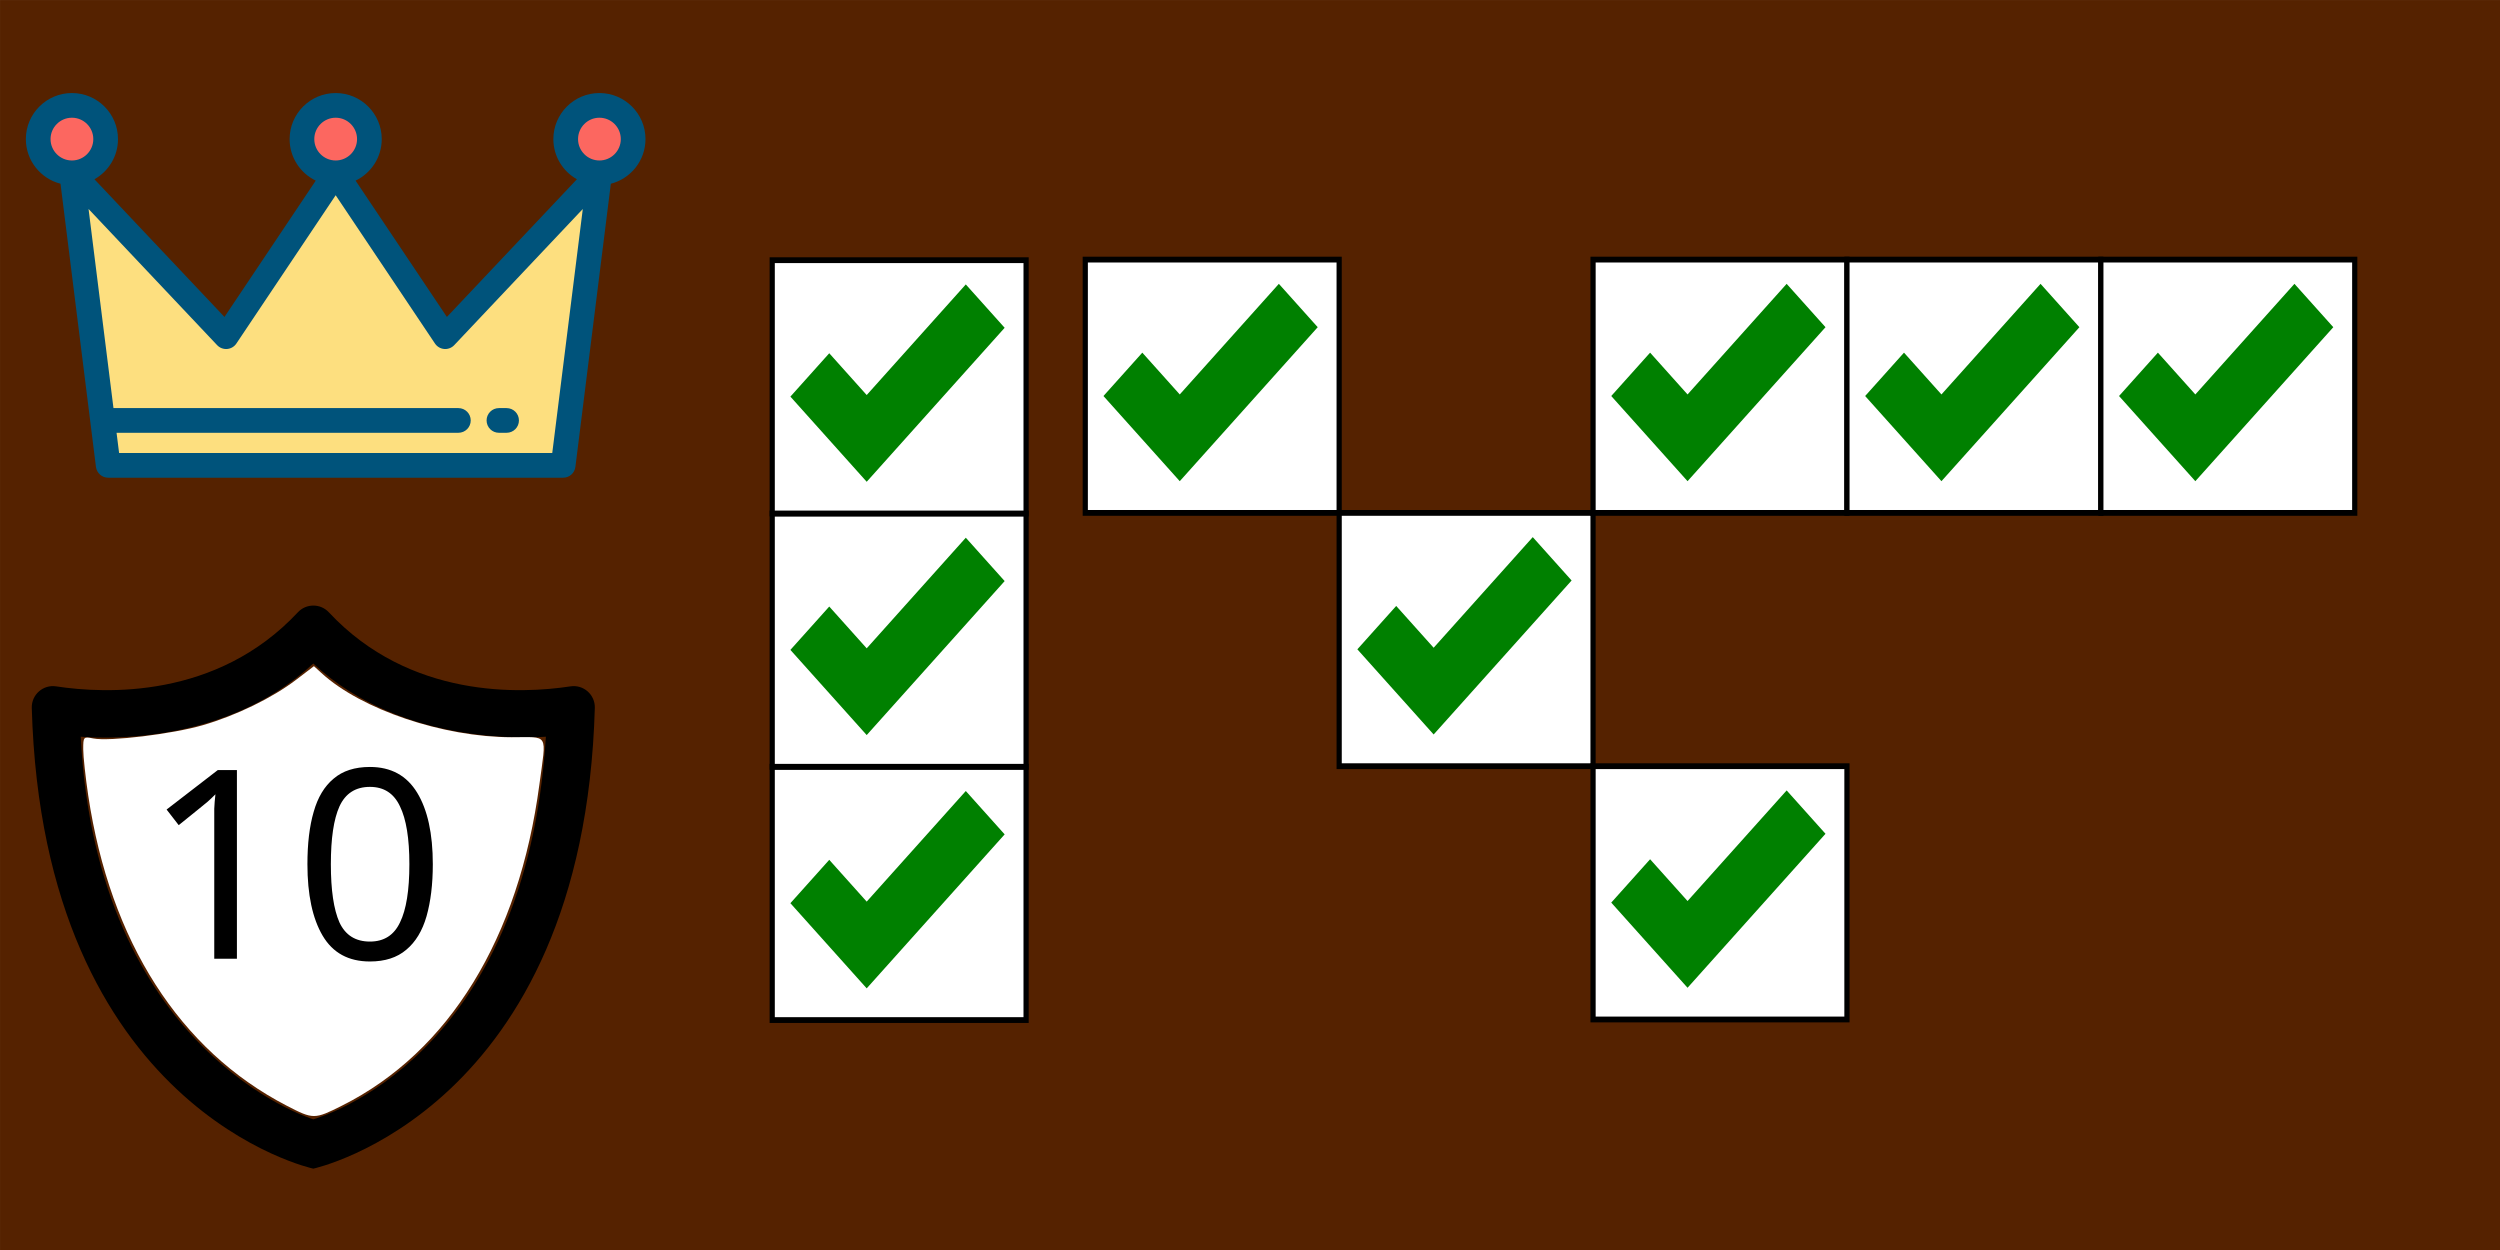
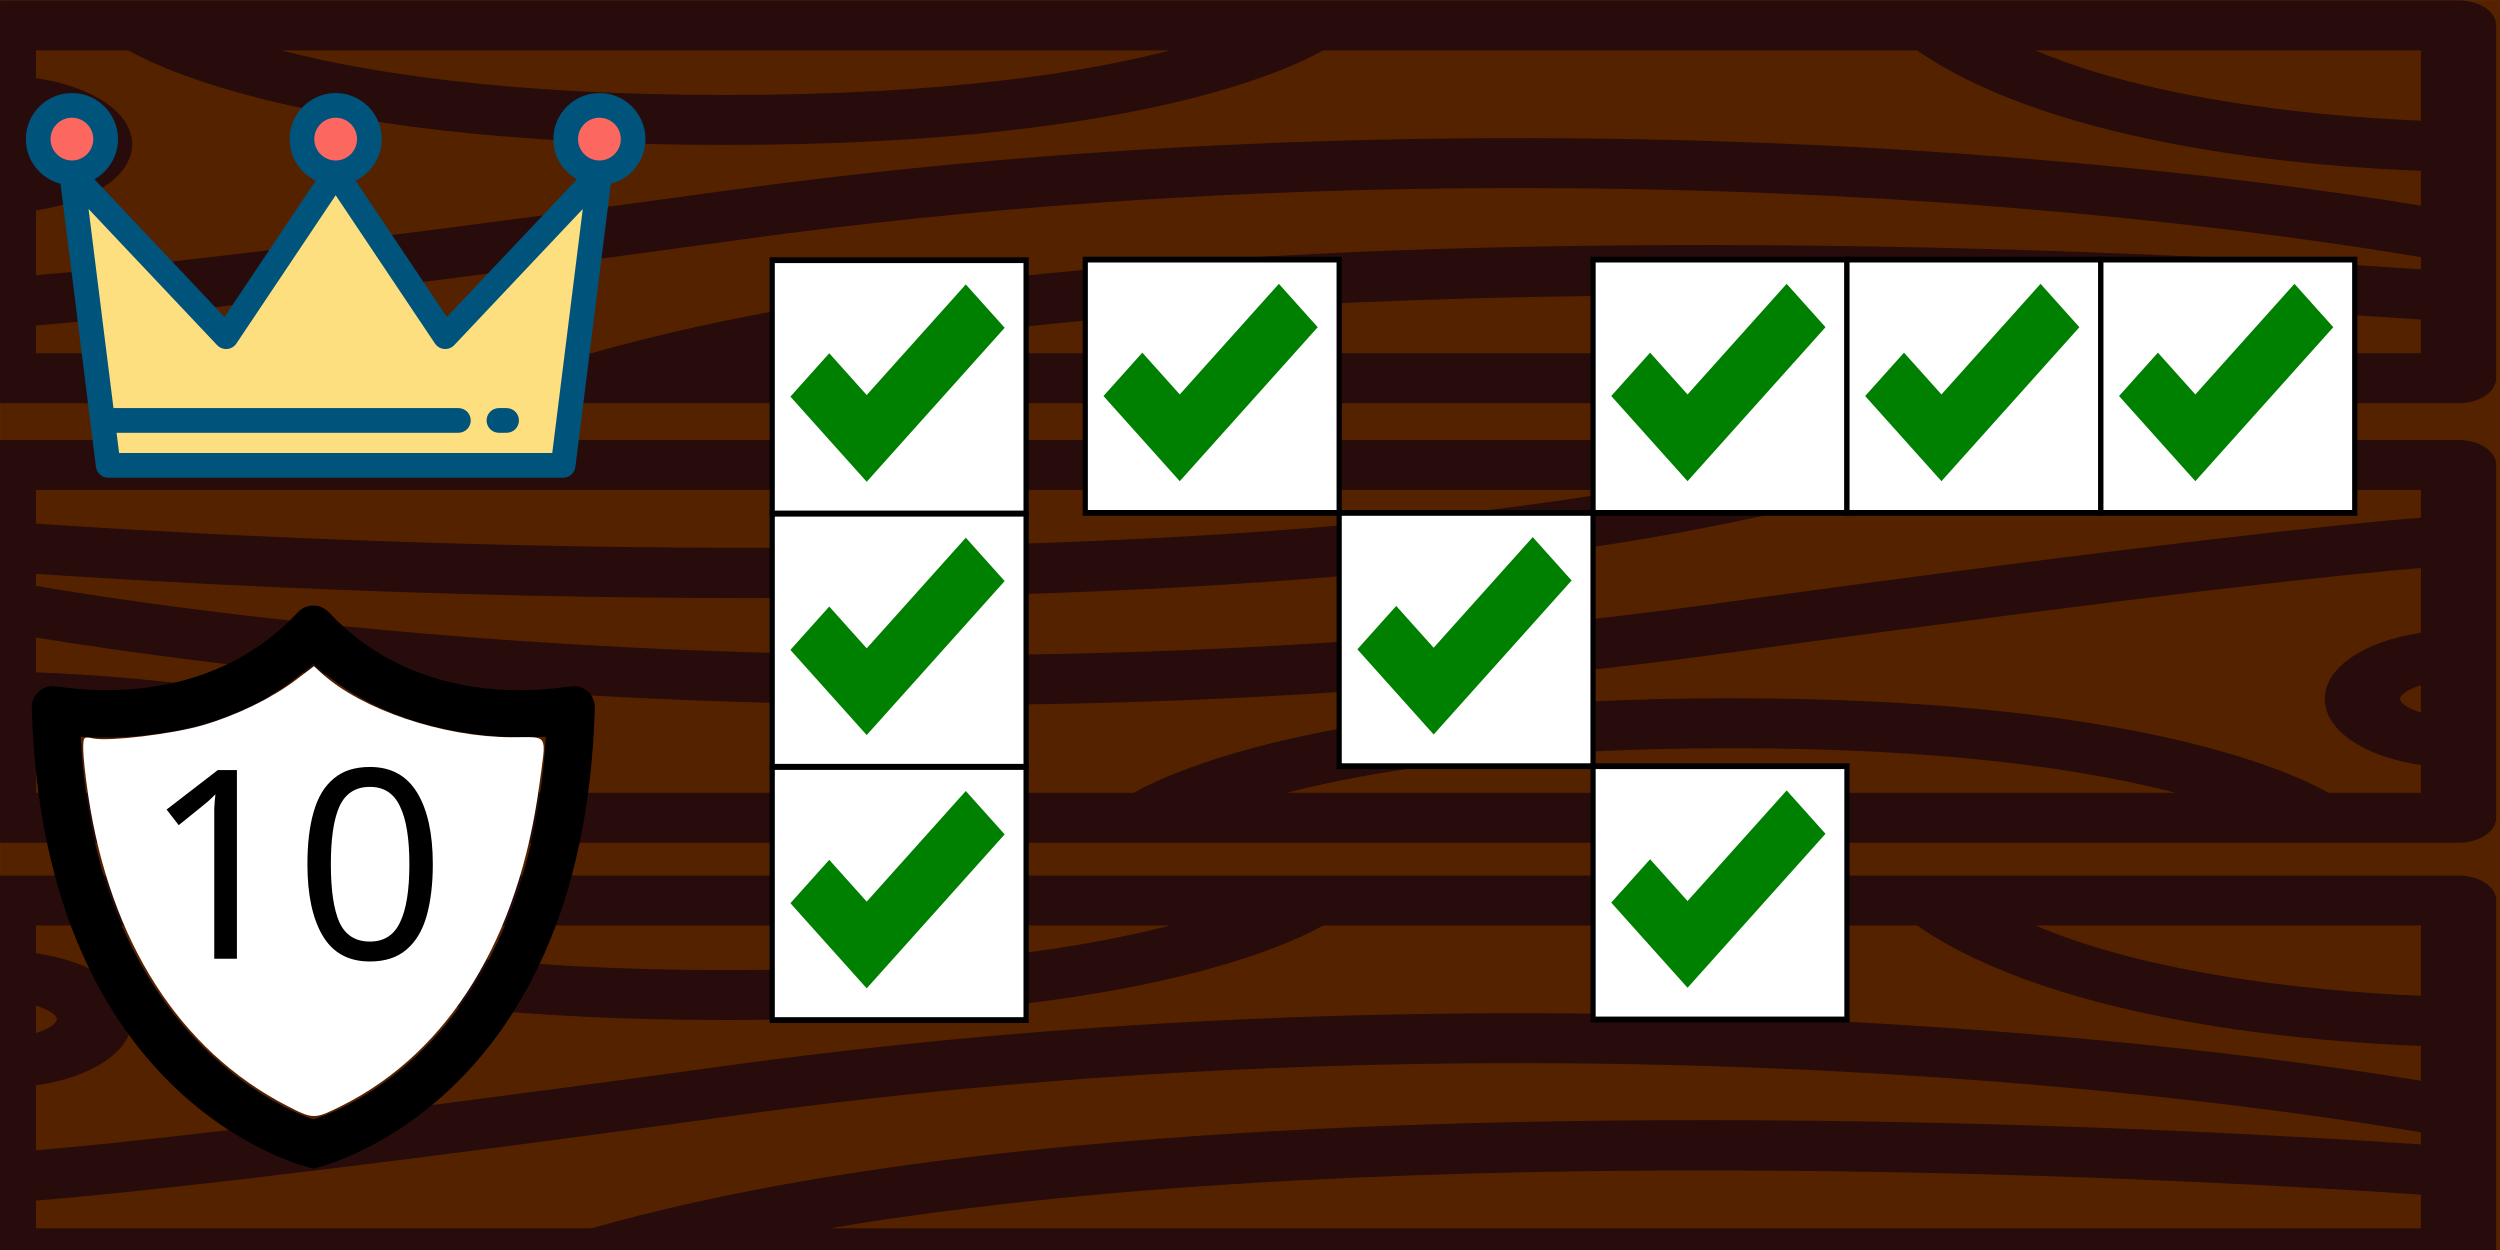
<svg xmlns="http://www.w3.org/2000/svg" viewBox="0 0 100 50" version="1.1" id="svg8">
  <defs id="defs2" />
  <g id="layer1" transform="translate(-15.76167,-6.75917)">
    <g id="g31" transform="matrix(1.403254,0,0,2.041733,-41.71221,-146.0861)" style="fill:#552200">
      <rect style="fill:#552200;stroke-width:0.188" id="rect26" width="71.263" height="24.489" x="40.958" y="74.861" />
+     </g>
+     <g id="g113-3" transform="matrix(0,-0.1315404,0.1980839,0,52.8804,46.17626)" style="fill:#280b0b">
+       <g id="g6" transform="translate(-150.7667,-195.3204)" style="fill:#280b0b">
+         <g id="g4" style="fill:#280b0b">
+           <path d="M 176.589,0 H 69.301 c -4.195,0 -7.595,3.401 -7.595,7.595 v 121.339 c 0,0.019 0,0.037 0,0.057 v 375.413 c 0,4.195 3.401,7.595 7.595,7.595 h 24.645 c 0.003,0 0.005,0 0.008,0 0.004,0 0.007,0 0.01,0 h 17.921 c 0.009,0 0.018,0.002 0.027,0.002 0.008,0 0.016,-0.002 0.024,-0.002 h 64.651 c 4.195,0 7.595,-3.401 7.595,-7.595 V 7.595 C 184.184,3.401 180.784,0 176.589,0 Z m -31.975,15.191 c -1.254,2.705 -2.992,4.227 -4.164,4.227 -1.172,0 -2.91,-1.521 -4.164,-4.227 z M 87.135,496.808 H 76.896 V 175.386 c 29.4,115.54 13.952,285.753 10.239,321.422 z m 18.956,-10e-4 h -3.678 c 2.044,-19.808 6.803,-72.032 7.337,-133.217 C 110.656,259.641 99.6,180.179 76.897,127.328 V 15.191 h 8.438 c 1.694,14.07 7.347,51.949 26.093,142.258 20.167,97.154 17.254,185.689 11.258,242.852 -5.117,48.793 -13.284,83.648 -16.595,96.506 z m 15.686,10e-4 c 3.852,-15.506 11.149,-48.726 15.974,-94.512 6.147,-58.331 9.151,-148.695 -11.45,-247.934 C 108.225,67.272 102.455,29.666 100.629,15.19 h 19.72 c 2.483,11.335 10.425,19.418 20.103,19.418 9.678,0 17.619,-8.081 20.102,-19.418 h 8.44 v 18.641 c -7.5,8.923 -28.748,41.217 -28.748,120.653 0,79.436 21.248,111.73 28.748,120.653 v 119.901 c -29.92,28.719 -35.558,81.953 -36.617,101.77 z m 47.217,-432.02 v 179.377 c -6.706,-17.068 -13.557,-45.35 -13.557,-89.68 -0.001,-44.351 6.857,-72.64 13.557,-89.697 z m 0.001,432.02 H 147.62 c 0.942,-15.651 4.886,-52.179 21.375,-77.863 z" id="path2" style="fill:#280b0b" />
+         </g>
+       </g>
+       <g id="g12" transform="translate(-150.7667,-195.3204)" style="fill:#280b0b">
+         <g id="g10" style="fill:#280b0b">
+           <path d="m 309.041,0 h -42.693 c -0.02,0 -0.041,0 -0.061,0 h -64.533 c -4.195,0 -7.595,3.401 -7.595,7.595 v 496.808 c 0,4.195 3.401,7.595 7.595,7.595 h 107.287 c 4.196,0 7.595,-3.401 7.595,-7.595 V 383.059 c 0,-0.016 0,-0.032 0,-0.049 V 7.595 C 316.636,3.401 313.237,0 309.041,0 Z m -99.693,15.191 h 21.375 c -0.942,15.652 -4.886,52.179 -21.375,77.863 z m 0,252.643 c 6.706,17.068 13.557,45.35 13.557,89.679 0,44.351 -6.858,72.639 -13.557,89.696 z m 24.38,228.974 c 1.254,-2.705 2.992,-4.227 4.163,-4.227 1.172,-0.001 2.91,1.521 4.164,4.227 z m 24.266,-10e-4 c -2.483,-11.335 -10.426,-19.418 -20.103,-19.418 -9.677,0 -17.619,8.082 -20.102,19.418 h -8.44 v -18.641 0 c 7.5,-8.923 28.748,-41.217 28.748,-120.652 0,-79.435 -21.248,-111.73 -28.748,-120.652 V 116.961 c 29.92,-28.718 35.56,-81.952 36.617,-101.77 h 10.6 c -3.852,15.506 -11.149,48.726 -15.975,94.512 -6.147,58.331 -9.151,148.695 11.449,247.934 18.077,87.089 23.848,124.696 25.674,139.17 z m 43.451,10e-4 h -8.438 v 0 C 291.313,482.738 285.66,444.859 266.914,354.55 246.747,257.396 249.66,168.861 255.656,111.698 260.774,62.905 268.941,28.051 272.252,15.192 h 3.677 c -2.044,19.809 -6.803,72.032 -7.337,133.217 -0.907,103.949 10.15,183.412 32.853,236.262 z m 0.001,-160.195 C 272.046,221.074 287.494,50.86 291.207,15.191 h 10.239 z" id="path8" style="fill:#280b0b" />
+         </g>
+       </g>
+       <g id="g18" transform="translate(-150.7667,-195.3204)" style="fill:#280b0b">
+         <g id="g16" style="fill:#280b0b">
+           <path d="M 442.7,0 H 335.413 c -4.196,0 -7.595,3.401 -7.595,7.595 v 121.344 c 0,0.016 0,0.032 0,0.049 v 375.416 c 0,4.195 3.4,7.595 7.595,7.595 h 24.646 c 0.003,0 0.005,0 0.008,0 0.004,0 0.007,0 0.01,0 h 17.92 c 0.009,0 0.018,0.002 0.027,0.002 0.008,0 0.016,-0.002 0.024,-0.002 H 442.7 c 4.196,0 7.595,-3.401 7.595,-7.595 V 7.595 C 450.296,3.401 446.896,0 442.7,0 Z m -31.973,15.191 c -1.254,2.705 -2.992,4.227 -4.164,4.227 -1.173,0 -2.911,-1.521 -4.164,-4.227 z m -57.48,481.617 H 343.008 V 175.386 c 29.401,115.54 13.953,285.753 10.239,321.422 z m 18.955,-10e-4 h -3.677 c 2.044,-19.808 6.803,-72.032 7.337,-133.217 0.907,-103.949 -10.151,-183.411 -32.853,-236.262 V 15.191 h 8.438 c 1.694,14.07 7.347,51.949 26.093,142.258 20.167,97.154 17.254,185.689 11.258,242.852 -5.117,48.793 -13.284,83.648 -16.596,96.506 z m 15.686,0 c 3.851,-15.506 11.149,-48.726 15.975,-94.512 C 410.01,343.964 413.014,253.6 392.414,154.361 374.337,67.273 368.565,29.667 366.74,15.191 h 19.72 c 2.483,11.335 10.426,19.418 20.103,19.418 9.677,0 17.619,-8.081 20.102,-19.418 h 8.44 v 18.641 c -7.5,8.923 -28.748,41.217 -28.748,120.653 0,79.436 21.248,111.73 28.748,120.652 v 119.901 c -29.919,28.719 -35.558,81.953 -36.617,101.77 h -10.6 z M 435.105,64.789 v 179.375 c -6.706,-17.068 -13.557,-45.35 -13.557,-89.679 0,-44.351 6.857,-72.639 13.557,-89.696 z m 10e-4,432.019 h -21.375 c 0.942,-15.651 4.886,-52.179 21.375,-77.863 z" id="path14" style="fill:#280b0b" />
+         </g>
+       </g>
    </g>
    <g id="g645-5-4-6" transform="matrix(0.9077087,0,0,1.013178,7.043966,2.203999)">
      <g id="g4177-7-0">
        <rect style="fill:#ffffff;stroke:#000000;stroke-width:0.229;stroke-miterlimit:4;stroke-dasharray:none;stroke-opacity:1" id="rect321-6-0-6-4" width="11.188" height="10" x="43.633" y="34.768" />
        <g id="g4169-31-88">
          <g id="g4163-7-8">
            <g id="g581-36-5-9" style="fill:#008000" transform="matrix(0.01905787,0,0,0.01905787,44.43452,34.89956)">
              <g id="g579-1-9-7" style="fill:#008000">
                <polygon points="495.426,133.133 405.584,43.295 176.428,272.452 89.84,185.865 0,275.706 86.588,362.293 176.428,452.131 266.266,362.293 " id="polygon577-0-6-7" style="fill:#008000" />
              </g>
            </g>
          </g>
        </g>
      </g>
    </g>
    <g id="g645-5-4-6-3" transform="matrix(0.9077087,0,0,1.013178,7.043966,-7.927777)">
      <g id="g4177-7-0-6">
        <rect style="fill:#ffffff;stroke:#000000;stroke-width:0.229;stroke-miterlimit:4;stroke-dasharray:none;stroke-opacity:1" id="rect321-6-0-6-4-7" width="11.188" height="10" x="43.633" y="34.768" />
        <g id="g4169-31-88-5">
          <g id="g4163-7-8-3">
            <g id="g581-36-5-9-5" style="fill:#008000" transform="matrix(0.01905787,0,0,0.01905787,44.43452,34.89956)">
              <g id="g579-1-9-7-6" style="fill:#008000">
                <polygon points="495.426,133.133 405.584,43.295 176.428,272.452 89.84,185.865 0,275.706 86.588,362.293 176.428,452.131 266.266,362.293 " id="polygon577-0-6-7-2" style="fill:#008000" />
              </g>
            </g>
          </g>
        </g>
      </g>
    </g>
    <g id="g645-5-4-6-9" transform="matrix(0.9077087,0,0,1.013178,7.043966,-18.05955)">
      <g id="g4177-7-0-1">
        <rect style="fill:#ffffff;stroke:#000000;stroke-width:0.229;stroke-miterlimit:4;stroke-dasharray:none;stroke-opacity:1" id="rect321-6-0-6-4-2" width="11.188" height="10" x="43.633" y="34.768" />
        <g id="g4169-31-88-7">
          <g id="g4163-7-8-0">
            <g id="g581-36-5-9-9" style="fill:#008000" transform="matrix(0.01905787,0,0,0.01905787,44.43452,34.89956)">
              <g id="g579-1-9-7-3" style="fill:#008000">
                <polygon points="495.426,133.133 405.584,43.295 176.428,272.452 89.84,185.865 0,275.706 86.588,362.293 176.428,452.131 266.266,362.293 " id="polygon577-0-6-7-6" style="fill:#008000" />
              </g>
            </g>
          </g>
        </g>
      </g>
    </g>
    <g id="g645-5-4-6-0" transform="matrix(0.9077087,0,0,1.013178,19.56628,-18.08307)">
      <g id="g4177-7-0-62">
        <rect style="fill:#ffffff;stroke:#000000;stroke-width:0.229;stroke-miterlimit:4;stroke-dasharray:none;stroke-opacity:1" id="rect321-6-0-6-4-6" width="11.188" height="10" x="43.633" y="34.768" />
        <g id="g4169-31-88-1">
          <g id="g4163-7-8-8">
            <g id="g581-36-5-9-7" style="fill:#008000" transform="matrix(0.01905787,0,0,0.01905787,44.43452,34.89956)">
              <g id="g579-1-9-7-9" style="fill:#008000">
                <polygon points="495.426,133.133 405.584,43.295 176.428,272.452 89.84,185.865 0,275.706 86.588,362.293 176.428,452.131 266.266,362.293 " id="polygon577-0-6-7-20" style="fill:#008000" />
              </g>
            </g>
          </g>
        </g>
      </g>
    </g>
    <g id="g645-5-4-6-2" transform="matrix(0.9077087,0,0,1.013178,29.72212,-7.951292)">
      <g id="g4177-7-0-3">
        <rect style="fill:#ffffff;stroke:#000000;stroke-width:0.229;stroke-miterlimit:4;stroke-dasharray:none;stroke-opacity:1" id="rect321-6-0-6-4-75" width="11.188" height="10" x="43.633" y="34.768" />
        <g id="g4169-31-88-9">
          <g id="g4163-7-8-2">
            <g id="g581-36-5-9-2" style="fill:#008000" transform="matrix(0.01905787,0,0,0.01905787,44.43452,34.89956)">
              <g id="g579-1-9-7-8" style="fill:#008000">
                <polygon points="495.426,133.133 405.584,43.295 176.428,272.452 89.84,185.865 0,275.706 86.588,362.293 176.428,452.131 266.266,362.293 " id="polygon577-0-6-7-9" style="fill:#008000" />
              </g>
            </g>
          </g>
        </g>
      </g>
    </g>
    <g id="g645-5-4-6-7" transform="matrix(0.9077087,0,0,1.013178,39.87797,2.180483)">
      <g id="g4177-7-0-36">
        <rect style="fill:#ffffff;stroke:#000000;stroke-width:0.229;stroke-miterlimit:4;stroke-dasharray:none;stroke-opacity:1" id="rect321-6-0-6-4-1" width="11.188" height="10" x="43.633" y="34.768" />
        <g id="g4169-31-88-2">
          <g id="g4163-7-8-9">
            <g id="g581-36-5-9-3" style="fill:#008000" transform="matrix(0.01905787,0,0,0.01905787,44.43452,34.89956)">
              <g id="g579-1-9-7-1" style="fill:#008000">
                <polygon points="495.426,133.133 405.584,43.295 176.428,272.452 89.84,185.865 0,275.706 86.588,362.293 176.428,452.131 266.266,362.293 " id="polygon577-0-6-7-94" style="fill:#008000" />
              </g>
            </g>
          </g>
        </g>
      </g>
    </g>
    <g id="g645-5-4-6-78" transform="matrix(0.9077087,0,0,1.013178,39.87797,-18.08307)">
      <g id="g4177-7-0-4">
        <rect style="fill:#ffffff;stroke:#000000;stroke-width:0.229;stroke-miterlimit:4;stroke-dasharray:none;stroke-opacity:1" id="rect321-6-0-6-4-5" width="11.188" height="10" x="43.633" y="34.768" />
        <g id="g4169-31-88-0">
          <g id="g4163-7-8-36">
            <g id="g581-36-5-9-1" style="fill:#008000" transform="matrix(0.01905787,0,0,0.01905787,44.43452,34.89956)">
              <g id="g579-1-9-7-0" style="fill:#008000">
                <polygon points="495.426,133.133 405.584,43.295 176.428,272.452 89.84,185.865 0,275.706 86.588,362.293 176.428,452.131 266.266,362.293 " id="polygon577-0-6-7-63" style="fill:#008000" />
              </g>
            </g>
          </g>
        </g>
      </g>
    </g>
    <g id="g645-5-4-6-20" transform="matrix(0.9077087,0,0,1.013178,50.03382,-18.08307)">
      <g id="g4177-7-0-61">
        <rect style="fill:#ffffff;stroke:#000000;stroke-width:0.229;stroke-miterlimit:4;stroke-dasharray:none;stroke-opacity:1" id="rect321-6-0-6-4-55" width="11.188" height="10" x="43.633" y="34.768" />
        <g id="g4169-31-88-4">
          <g id="g4163-7-8-7">
            <g id="g581-36-5-9-6" style="fill:#008000" transform="matrix(0.01905787,0,0,0.01905787,44.43452,34.89956)">
              <g id="g579-1-9-7-5" style="fill:#008000">
                <polygon points="495.426,133.133 405.584,43.295 176.428,272.452 89.84,185.865 0,275.706 86.588,362.293 176.428,452.131 266.266,362.293 " id="polygon577-0-6-7-69" style="fill:#008000" />
              </g>
            </g>
          </g>
        </g>
      </g>
    </g>
    <g id="g645-5-4-6-37" transform="matrix(0.9077087,0,0,1.013178,60.18967,-18.08307)">
      <g id="g4177-7-0-45">
        <rect style="fill:#ffffff;stroke:#000000;stroke-width:0.229;stroke-miterlimit:4;stroke-dasharray:none;stroke-opacity:1" id="rect321-6-0-6-4-25" width="11.188" height="10" x="43.633" y="34.768" />
        <g id="g4169-31-88-47">
          <g id="g4163-7-8-4">
            <g id="g581-36-5-9-4" style="fill:#008000" transform="matrix(0.01905787,0,0,0.01905787,44.43452,34.89956)">
              <g id="g579-1-9-7-30" style="fill:#008000">
                <polygon points="495.426,133.133 405.584,43.295 176.428,272.452 89.84,185.865 0,275.706 86.588,362.293 176.428,452.131 266.266,362.293 " id="polygon577-0-6-7-7" style="fill:#008000" />
              </g>
            </g>
          </g>
        </g>
      </g>
    </g>
    <g id="g71" transform="translate(-0.3367536,15.31673)">
      <g id="g419" transform="matrix(0.04596369,0,0,0.04596369,16.86357,15.1608)">
        <g id="g417">
          <path d="m 256,458.1 c -5.9,-2 -188.4,-60.9 -202.4,-333 7,0.5 122.3,11.2 202.4,-63.7 78.9,73.8 195.4,64.1 202.4,63.7 -17.2,280.2 -196.5,331 -202.4,333 z M 479.7,81.3 C 437,87.8 340,92.3 269.6,16.9 262.3,9 249.8,9 242.5,16.9 172,92.3 75,87.8 32.3,81.3 20.9,79.5 10.7,88.5 11,100 c 9.9,350.5 245,401 245,401 0,0 235.1,-50.4 245,-401 0.3,-11.5 -9.9,-20.5 -21.3,-18.7 z" id="path415" />
        </g>
      </g>
      <path style="fill:#ffffff;stroke-width:0.134" d="m 27.561,35.667 c -4.275,-2.214 -7.056,-6.559 -7.932,-12.395 -0.11,-0.735 -0.201,-1.569 -0.201,-1.854 -7.68e-4,-0.505 0.009,-0.516 0.403,-0.437 0.64,0.128 3.158,-0.176 4.374,-0.529 1.342,-0.389 2.789,-1.094 3.745,-1.824 l 0.706,-0.539 0.297,0.272 c 1.594,1.462 4.869,2.568 7.613,2.571 1.509,0.002 1.388,-0.206 1.108,1.891 -0.819,6.15 -3.611,10.694 -7.89,12.842 -1.109,0.557 -1.152,0.557 -2.223,0.002 z" id="path476" />
    </g>
    <text xml:space="preserve" style="font-style:normal;font-weight:normal;font-size:10.583px;line-height:1.25;font-family:sans-serif;fill:#000000;fill-opacity:1;stroke:none;stroke-width:0.265" x="21.488" y="45.11" id="text315">
      <tspan x="21.488" y="45.11" style="stroke-width:0.265" id="tspan317">10</tspan>
    </text>
    <g id="g412" transform="matrix(0.04840852,0,0,0.04840852,16.79604,5.781454)">
      <polygon style="fill:#fddf7f" points="165.466,298.397 256,163.204 346.534,298.397 474.187,163.204 443.96,404.728 68.04,404.728 37.813,163.204 " id="polygon105" />
      <g id="g113">
        <circle style="fill:#fc6760" cx="256" cy="135.14" r="27.863" id="circle107" />
        <circle style="fill:#fc6760" cx="38.063" cy="135.14" r="27.863" id="circle109" />
        <circle style="fill:#fc6760" cx="473.937" cy="135.14" r="27.863" id="circle111" />
      </g>
      <g id="g119">
        <path style="fill:#00537b" d="m 512,135.137 c 0,-20.988 -17.074,-38.062 -38.062,-38.062 -20.987,0 -38.061,17.074 -38.061,38.062 0,14.231 7.855,26.655 19.453,33.185 L 347.896,282.1 272.461,169.453 c 12.769,-6.15 21.603,-19.22 21.603,-34.316 0,-20.988 -17.074,-38.062 -38.062,-38.062 -20.988,0 -38.062,17.074 -38.062,38.062 0,15.096 8.834,28.166 21.603,34.316 L 164.105,282.1 56.672,168.323 C 68.27,161.793 76.125,149.37 76.125,135.138 76.125,114.15 59.051,97.076 38.064,97.076 17.074,97.075 0,114.149 0,135.137 c 0,17.735 12.193,32.674 28.636,36.879 L 57.92,405.994 c 0.639,5.104 4.977,8.932 10.121,8.932 h 375.92 c 5.143,0 9.481,-3.829 10.121,-8.932 L 483.365,172.017 C 499.807,167.812 512,152.873 512,135.137 Z M 256,117.473 c 9.74,0 17.664,7.924 17.664,17.664 0,9.74 -7.925,17.664 -17.664,17.664 -9.739,0 -17.664,-7.925 -17.664,-17.664 0,-9.739 7.924,-17.664 17.664,-17.664 z M 20.398,135.137 c 0,-9.74 7.925,-17.664 17.664,-17.664 9.739,0 17.663,7.924 17.663,17.664 0,9.74 -7.924,17.664 -17.663,17.664 -9.739,0 -17.664,-7.923 -17.664,-17.664 z m 414.56,259.392 H 77.042 l -2.093,-16.721 h 282.45 c 5.632,0 10.199,-4.566 10.199,-10.199 0,-5.633 -4.567,-10.199 -10.199,-10.199 H 72.396 L 51.805,192.878 158.05,305.399 c 2.13,2.256 5.164,3.421 8.264,3.162 3.092,-0.258 5.899,-1.91 7.626,-4.489 L 256,181.534 338.06,304.073 c 1.726,2.578 4.533,4.23 7.626,4.489 3.08,0.261 6.134,-0.906 8.264,-3.162 L 460.195,192.878 Z m 38.98,-241.728 c -9.74,0 -17.663,-7.925 -17.663,-17.664 0,-9.739 7.924,-17.664 17.663,-17.664 9.739,0 17.664,7.924 17.664,17.664 0,9.741 -7.925,17.664 -17.664,17.664 z" id="path115" />
        <path style="fill:#00537b" d="m 390.897,377.808 h 6.338 c 5.632,0 10.199,-4.566 10.199,-10.199 0,-5.633 -4.567,-10.199 -10.199,-10.199 h -6.338 c -5.632,0 -10.199,4.566 -10.199,10.199 0,5.633 4.566,10.199 10.199,10.199 z" id="path117" />
      </g>
      <g id="g121-2" />
      <g id="g123-7" />
      <g id="g125-0" />
      <g id="g127-9" />
      <g id="g129-3" />
      <g id="g131-6" />
      <g id="g133-0" />
      <g id="g135-6" />
      <g id="g137-2" />
      <g id="g139-6" />
      <g id="g141-1" />
      <g id="g143-8" />
      <g id="g145-7" />
      <g id="g147-9" />
      <g id="g149-2" />
    </g>
    <g id="g121" transform="matrix(0.06972401,0,0,0.06972401,16.86205,1.694774)" />
    <g id="g123" transform="matrix(0.06972401,0,0,0.06972401,16.86205,1.694774)" />
    <g id="g125" transform="matrix(0.06972401,0,0,0.06972401,16.86205,1.694774)" />
    <g id="g127" transform="matrix(0.06972401,0,0,0.06972401,16.86205,1.694774)" />
    <g id="g129" transform="matrix(0.06972401,0,0,0.06972401,16.86205,1.694774)" />
    <g id="g131" transform="matrix(0.06972401,0,0,0.06972401,16.86205,1.694774)" />
    <g id="g133" transform="matrix(0.06972401,0,0,0.06972401,16.86205,1.694774)" />
    <g id="g135" transform="matrix(0.06972401,0,0,0.06972401,16.86205,1.694774)" />
    <g id="g137" transform="matrix(0.06972401,0,0,0.06972401,16.86205,1.694774)" />
    <g id="g139" transform="matrix(0.06972401,0,0,0.06972401,16.86205,1.694774)" />
    <g id="g141" transform="matrix(0.06972401,0,0,0.06972401,16.86205,1.694774)" />
    <g id="g143" transform="matrix(0.06972401,0,0,0.06972401,16.86205,1.694774)" />
    <g id="g145" transform="matrix(0.06972401,0,0,0.06972401,16.86205,1.694774)" />
    <g id="g147" transform="matrix(0.06972401,0,0,0.06972401,16.86205,1.694774)" />
    <g id="g149" transform="matrix(0.06972401,0,0,0.06972401,16.86205,1.694774)" />
  </g>
</svg>
